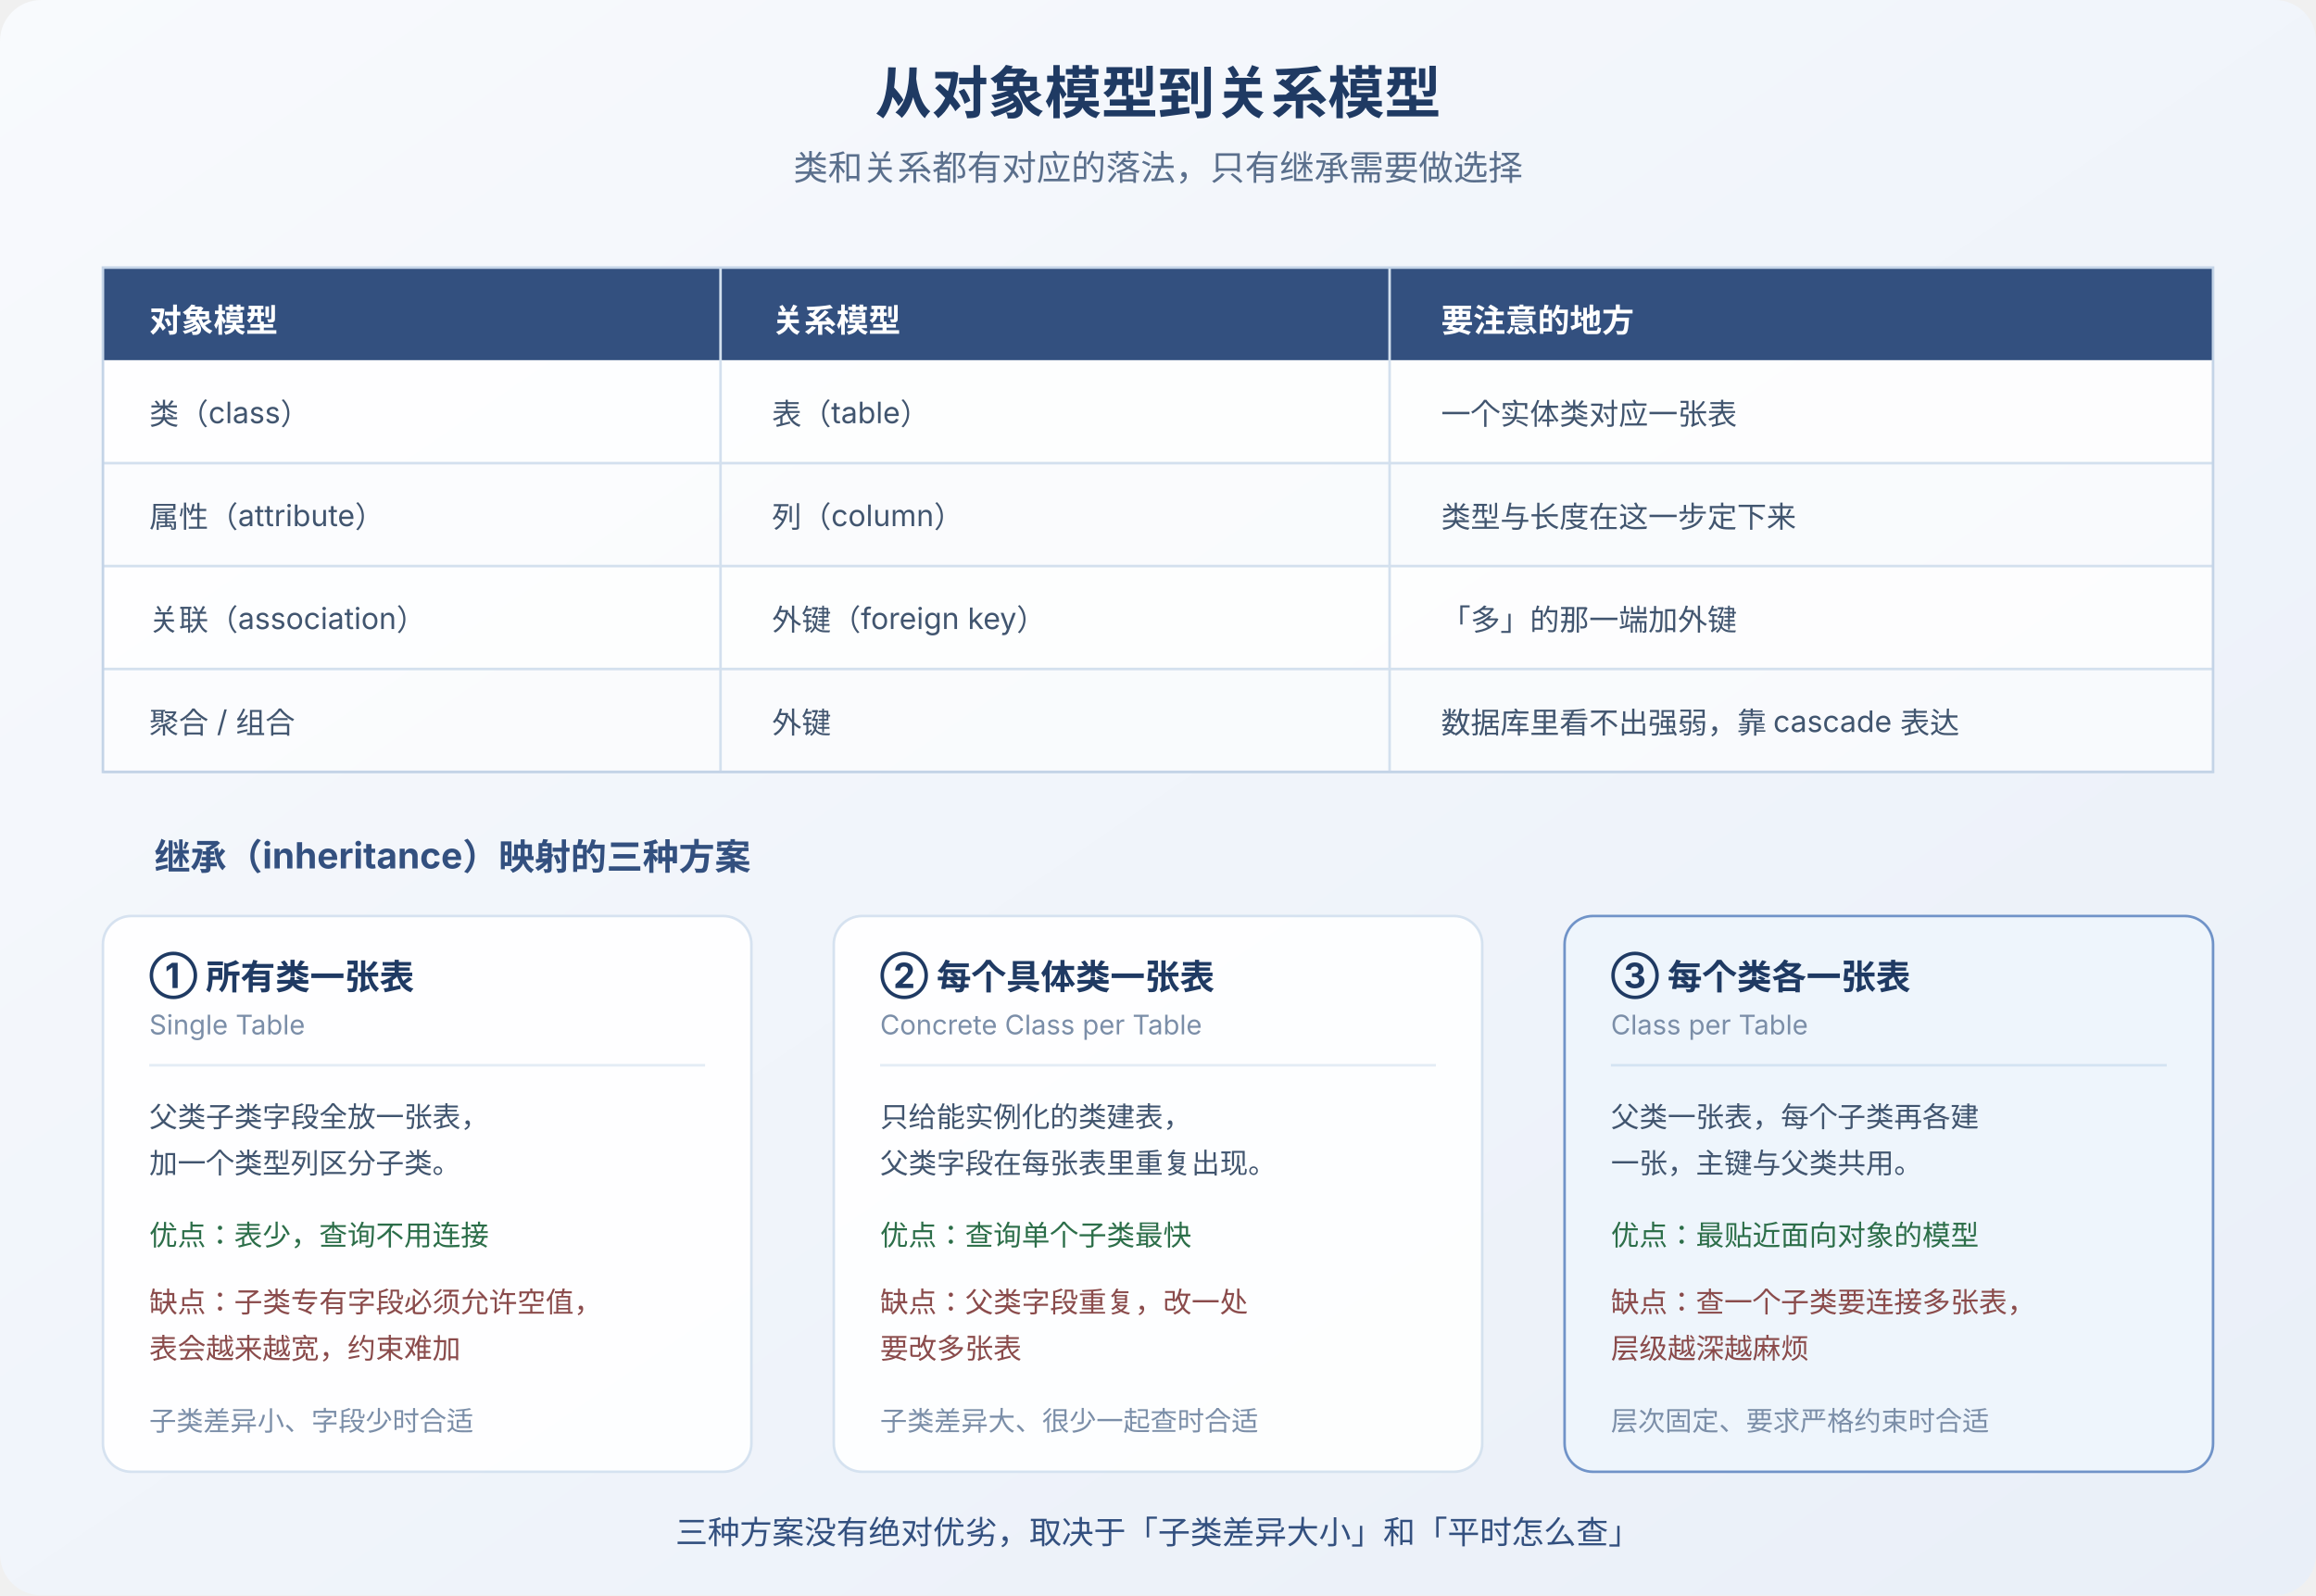
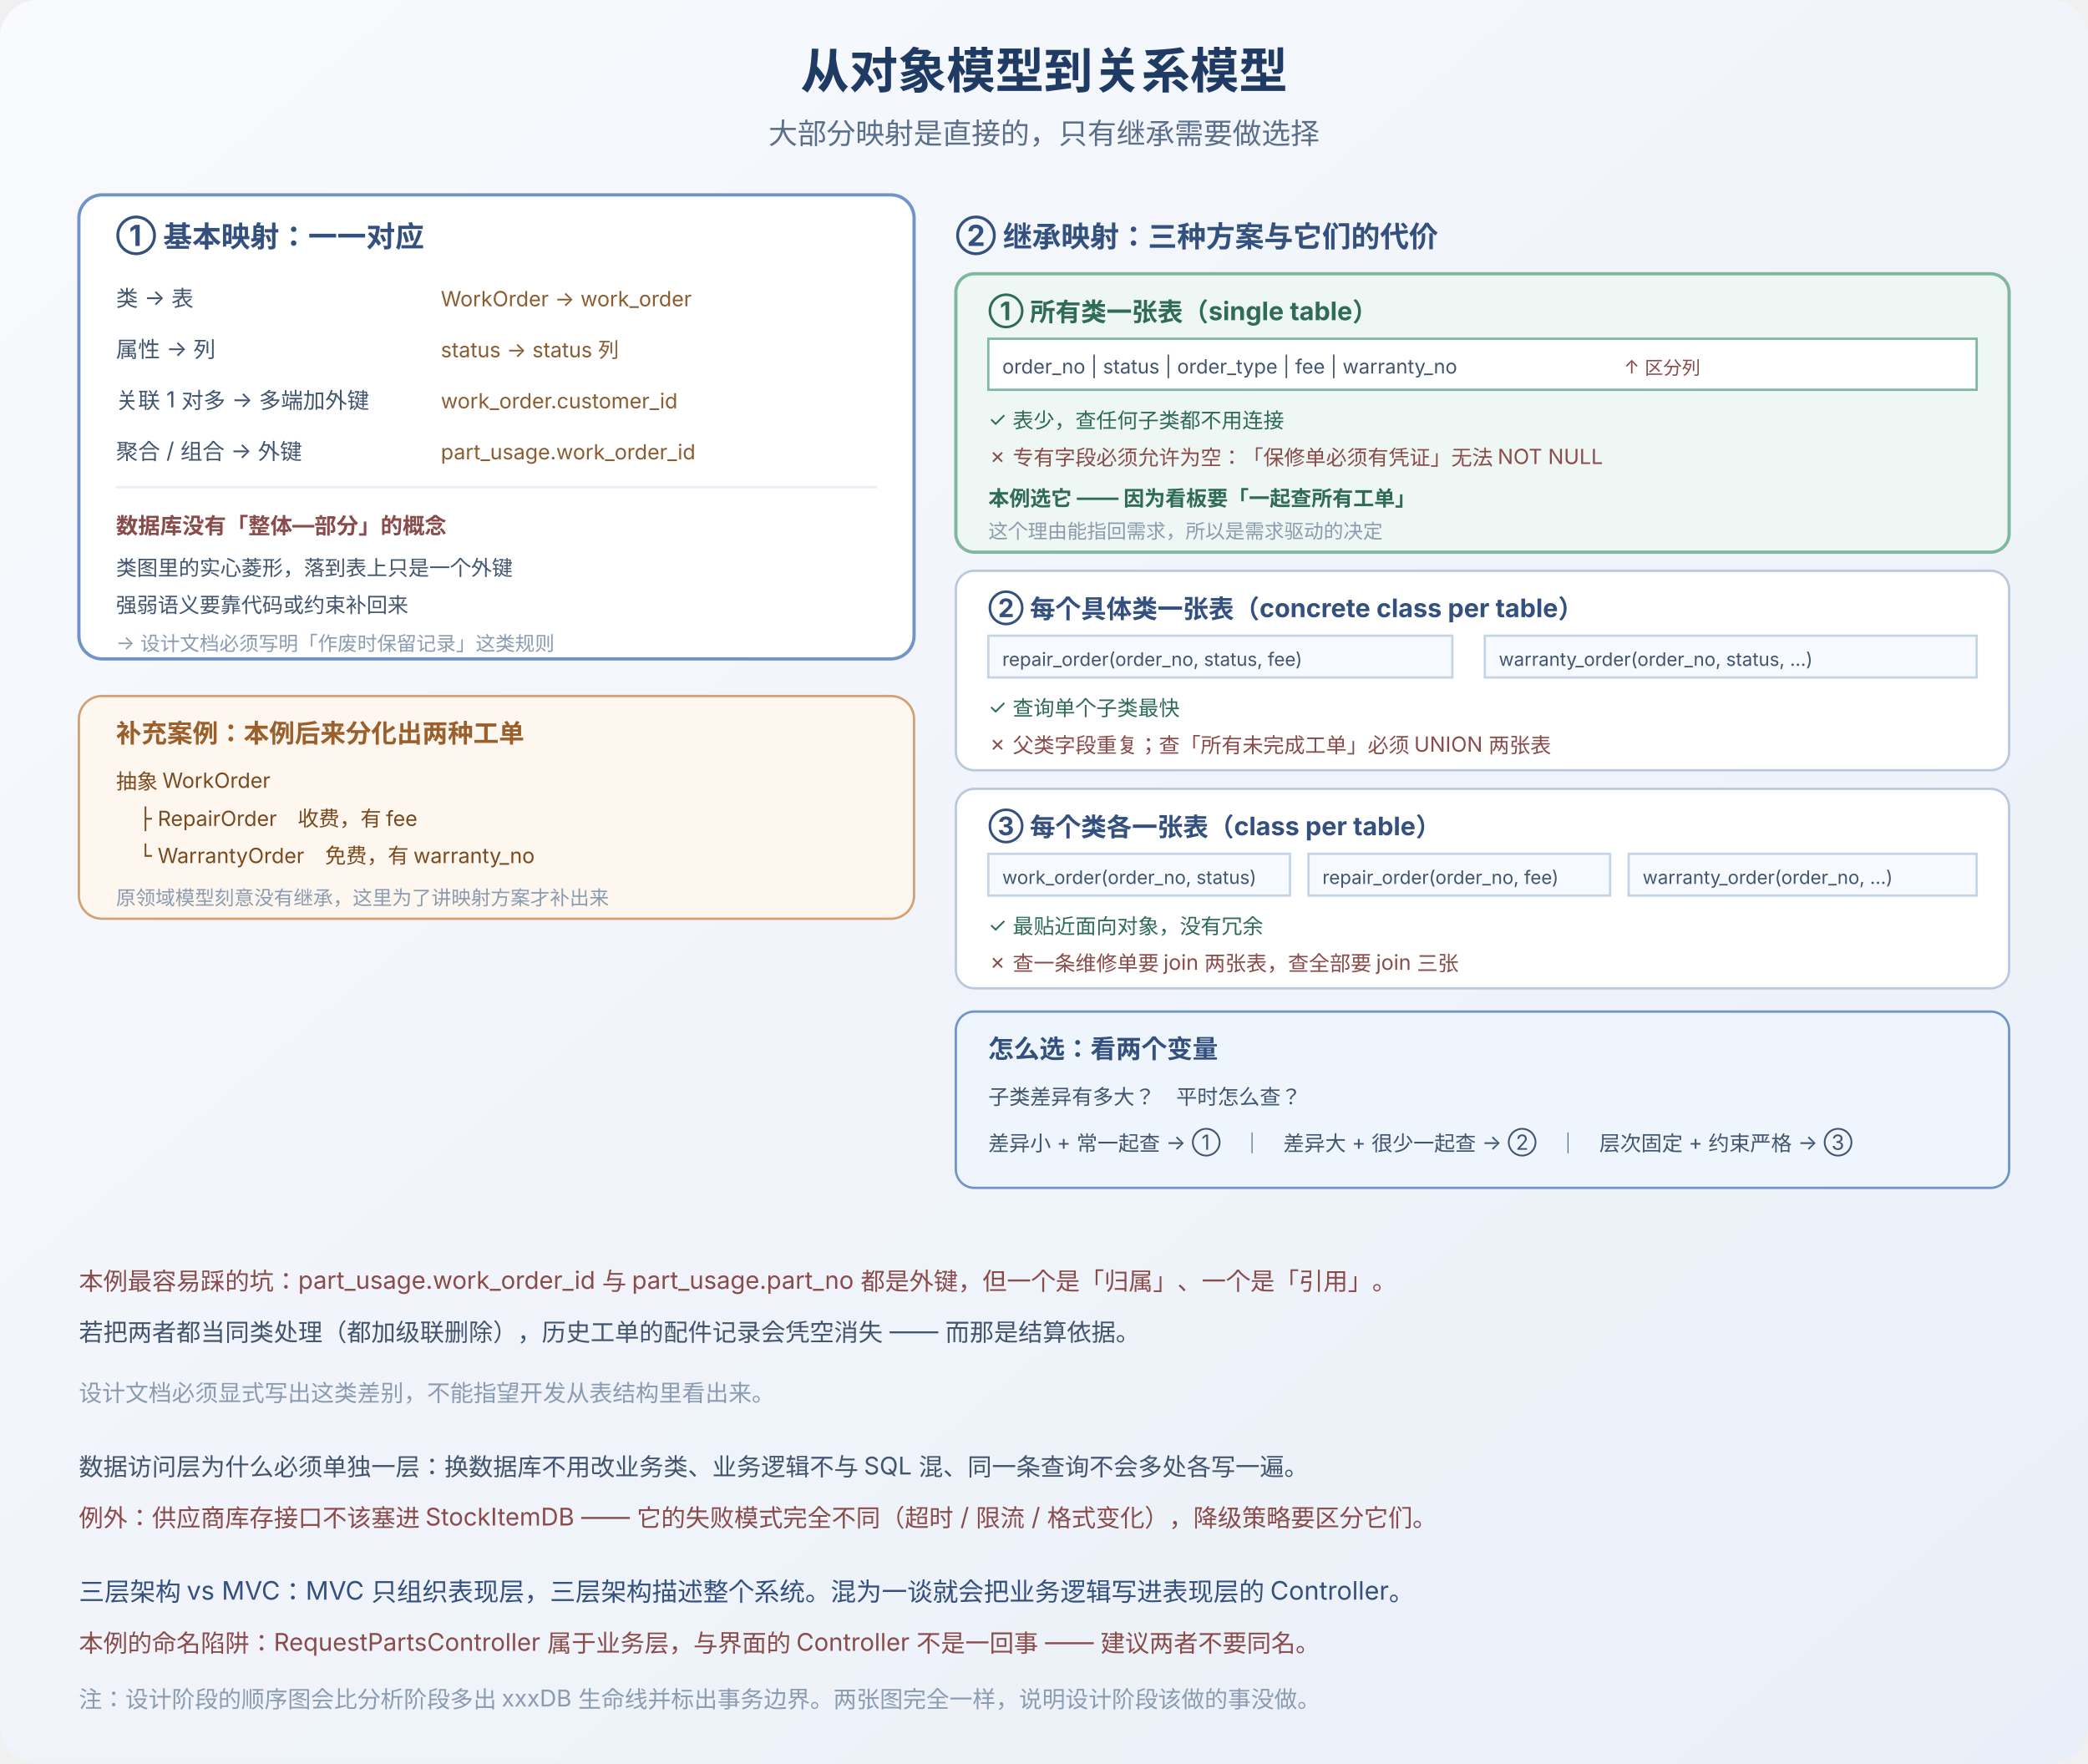
- <svg xmlns="http://www.w3.org/2000/svg" viewBox="0 0 900 620" width="900" height="620" role="img" aria-label="对象模型到关系模型的映射规则与三种继承映射方案：类和属性分别映射为表与列，关联和聚合靠外键表达；继承可以映射成单表加类型列、每个具体类一张表、或每个类各一张表三种方案" font-family="system-ui, -apple-system, 'Segoe UI', 'Noto Sans SC', 'Microsoft YaHei', sans-serif">
+ <svg xmlns="http://www.w3.org/2000/svg" viewBox="0 0 900 760" width="900" height="760" role="img" aria-label="对象模型到关系模型的映射规则与三种继承映射方案：左块给出类映射成表、属性映射成列、关联与聚合靠外键表达；右块用维修单与保修单这个补充案例并列对比三种继承映射，单表加区分列、每个具体类一张表、每个类各一张表，每种都标出优缺点与派单宝案例中的判断" font-family="system-ui, -apple-system, 'Segoe UI', 'Noto Sans SC', 'Microsoft YaHei', sans-serif">
  <defs>
    <linearGradient id="dmbg2" x1="0" y1="0" x2="1" y2="1">
      <stop offset="0" stop-color="#f8fafd" />
      <stop offset="1" stop-color="#e9eff8" />
    </linearGradient>
  </defs>
-   <rect width="900" height="620" rx="16" fill="url(#dmbg2)" />
-   <text x="450" y="44" text-anchor="middle" font-size="22" font-weight="700" fill="#1f3a63">从对象模型到关系模型</text>
-   <text x="450" y="70" text-anchor="middle" font-size="13.5" fill="#5a6f8c">类和关系都有对应的落法，只有继承需要做选择</text>
-   <rect x="40" y="104" width="820" height="36" fill="#33507f" />
-   <text x="58" y="129" font-size="12.5" font-weight="700" fill="#ffffff">对象模型</text>
-   <text x="300" y="129" font-size="12.5" font-weight="700" fill="#ffffff">关系模型</text>
-   <text x="560" y="129" font-size="12.5" font-weight="700" fill="#ffffff">要注意的地方</text>
-   <rect x="40" y="140" width="820" height="40" fill="#ffffff" opacity="0.85" />
-   <text x="58" y="165" font-size="11.5" fill="#41556f">类（class）</text>
-   <text x="300" y="165" font-size="11.5" fill="#41556f">表（table）</text>
-   <text x="560" y="165" font-size="11.5" fill="#41556f">一个实体类对应一张表</text>
-   <rect x="40" y="180" width="820" height="40" fill="#ffffff" opacity="0.6" />
-   <text x="58" y="205" font-size="11.5" fill="#41556f">属性（attribute）</text>
-   <text x="300" y="205" font-size="11.5" fill="#41556f">列（column）</text>
-   <text x="560" y="205" font-size="11.5" fill="#41556f">类型与长度在这一步定下来</text>
-   <rect x="40" y="220" width="820" height="40" fill="#ffffff" opacity="0.85" />
-   <text x="58" y="245" font-size="11.5" fill="#41556f">关联（association）</text>
-   <text x="300" y="245" font-size="11.5" fill="#41556f">外键（foreign key）</text>
-   <text x="560" y="245" font-size="11.5" fill="#41556f">「多」的那一端加外键</text>
-   <rect x="40" y="260" width="820" height="40" fill="#ffffff" opacity="0.6" />
-   <text x="58" y="285" font-size="11.5" fill="#41556f">聚合 / 组合</text>
-   <text x="300" y="285" font-size="11.5" fill="#41556f">外键</text>
-   <text x="560" y="285" font-size="11.5" fill="#41556f">数据库里看不出强弱，靠 cascade 表达</text>
-   <line x1="40" y1="180" x2="860" y2="180" stroke="#d3e0ee" />
-   <line x1="40" y1="220" x2="860" y2="220" stroke="#d3e0ee" />
-   <line x1="40" y1="260" x2="860" y2="260" stroke="#d3e0ee" />
-   <line x1="40" y1="300" x2="860" y2="300" stroke="#d3e0ee" />
-   <line x1="280" y1="104" x2="280" y2="300" stroke="#d3e0ee" />
-   <line x1="540" y1="104" x2="540" y2="300" stroke="#d3e0ee" />
-   <rect x="40" y="104" width="820" height="196" fill="none" stroke="#c4d4e7" />
-   <text x="60" y="338" font-size="14" font-weight="700" fill="#33507f">继承（inheritance）映射的三种方案</text>
-   <rect x="40" y="356" width="252" height="216" rx="11" fill="#ffffff" opacity="0.9" stroke="#d3e0ee" />
-   <text x="58" y="384" font-size="13.5" font-weight="700" fill="#1f3a63">① 所有类一张表</text>
-   <text x="58" y="402" font-size="10.5" fill="#7b8ea8">Single Table</text>
-   <line x1="58" y1="414" x2="274" y2="414" stroke="#e3ecf5" />
-   <text x="58" y="438" font-size="11" fill="#41556f">父类子类字段全放一张表，</text>
-   <text x="58" y="456" font-size="11" fill="#41556f">加一个类型列区分子类。</text>
-   <text x="58" y="484" font-size="11" fill="#2c6e49">优点：表少，查询不用连接</text>
-   <text x="58" y="510" font-size="11" fill="#8a4b4b">缺点：子类专有字段必须允许空值，</text>
-   <text x="58" y="528" font-size="11" fill="#8a4b4b">表会越来越宽，约束难加</text>
-   <text x="58" y="556" font-size="10.5" fill="#7b8ea8">子类差异小、字段少时合适</text>
-   <rect x="324" y="356" width="252" height="216" rx="11" fill="#ffffff" opacity="0.9" stroke="#d3e0ee" />
-   <text x="342" y="384" font-size="13.5" font-weight="700" fill="#1f3a63">② 每个具体类一张表</text>
-   <text x="342" y="402" font-size="10.5" fill="#7b8ea8">Concrete Class per Table</text>
-   <line x1="342" y1="414" x2="558" y2="414" stroke="#e3ecf5" />
-   <text x="342" y="438" font-size="11" fill="#41556f">只给能实例化的类建表，</text>
-   <text x="342" y="456" font-size="11" fill="#41556f">父类字段在每张表里重复出现。</text>
-   <text x="342" y="484" font-size="11" fill="#2c6e49">优点：查询单个子类最快</text>
-   <text x="342" y="510" font-size="11" fill="#8a4b4b">缺点：父类字段重复，改一处</text>
-   <text x="342" y="528" font-size="11" fill="#8a4b4b">要改多张表</text>
-   <text x="342" y="556" font-size="10.5" fill="#7b8ea8">子类差异大、很少一起查时合适</text>
-   <rect x="608" y="356" width="252" height="216" rx="11" fill="#eef5fc" stroke="#7093c8" />
-   <text x="626" y="384" font-size="13.5" font-weight="700" fill="#1f3a63">③ 每个类各一张表</text>
-   <text x="626" y="402" font-size="10.5" fill="#7b8ea8">Class per Table</text>
-   <line x1="626" y1="414" x2="842" y2="414" stroke="#d3e3f2" />
-   <text x="626" y="438" font-size="11" fill="#41556f">父类一张表，每个子类再各建</text>
-   <text x="626" y="456" font-size="11" fill="#41556f">一张，主键与父类共用。</text>
-   <text x="626" y="484" font-size="11" fill="#2c6e49">优点：最贴近面向对象的模型</text>
-   <text x="626" y="510" font-size="11" fill="#8a4b4b">缺点：查一个子类要连接多张表，</text>
-   <text x="626" y="528" font-size="11" fill="#8a4b4b">层级越深越麻烦</text>
-   <text x="626" y="556" font-size="10.5" fill="#7b8ea8">层次固定、要求严格约束时合适</text>
-   <text x="450" y="600" text-anchor="middle" font-size="12.5" fill="#33507f">三种方案没有绝对优劣，取决于「子类差异大小」和「平时怎么查」</text>
+   <rect width="900" height="760" rx="16" fill="url(#dmbg2)" />
+   <text x="450" y="38" text-anchor="middle" font-size="21" font-weight="700" fill="#1f3a63">从对象模型到关系模型</text>
+   <text x="450" y="62" text-anchor="middle" font-size="12.5" fill="#5a6f8c">大部分映射是直接的，只有继承需要做选择</text>
+   <rect x="34" y="84" width="360" height="200" rx="10" fill="#ffffff" stroke="#7093c8" stroke-width="1.4" />
+   <text x="50" y="106" font-size="12.5" font-weight="700" fill="#33507f">① 基本映射：一一对应</text>
+   <text x="50" y="132" font-size="9.5" fill="#41556f">类 → 表</text>
+   <text x="190" y="132" font-size="9" fill="#8a5c30">WorkOrder → work_order</text>
+   <text x="50" y="154" font-size="9.5" fill="#41556f">属性 → 列</text>
+   <text x="190" y="154" font-size="9" fill="#8a5c30">status → status 列</text>
+   <text x="50" y="176" font-size="9.5" fill="#41556f">关联 1 对多 → 多端加外键</text>
+   <text x="190" y="176" font-size="9" fill="#8a5c30">work_order.customer_id</text>
+   <text x="50" y="198" font-size="9.5" fill="#41556f">聚合 / 组合 → 外键</text>
+   <text x="190" y="198" font-size="9" fill="#8a5c30">part_usage.work_order_id</text>
+   <line x1="50" y1="210" x2="378" y2="210" stroke="#e8eef6" stroke-width="1" />
+   <text x="50" y="230" font-size="9.5" font-weight="700" fill="#8a4b4b">数据库没有「整体—部分」的概念</text>
+   <text x="50" y="248" font-size="9" fill="#41556f">类图里的实心菱形，落到表上只是一个外键</text>
+   <text x="50" y="264" font-size="9" fill="#41556f">强弱语义要靠代码或约束补回来</text>
+   <text x="50" y="280" font-size="8.5" fill="#8b9bb0">→ 设计文档必须写明「作废时保留记录」这类规则</text>
+   <rect x="34" y="300" width="360" height="96" rx="10" fill="#fdf7ef" stroke="#d2a074" />
+   <text x="50" y="320" font-size="11" font-weight="700" fill="#9a5f2a">补充案例：本例后来分化出两种工单</text>
+   <text x="50" y="340" font-size="9" fill="#7a4a1e">抽象 WorkOrder</text>
+   <text x="60" y="356" font-size="9" fill="#7a4a1e">├ RepairOrder　收费，有 fee</text>
+   <text x="60" y="372" font-size="9" fill="#7a4a1e">└ WarrantyOrder　免费，有 warranty_no</text>
+   <text x="50" y="390" font-size="8.5" fill="#8b9bb0">原领域模型刻意没有继承，这里为了讲映射方案才补出来</text>
+   <text x="412" y="106" font-size="12.5" font-weight="700" fill="#33507f">② 继承映射：三种方案与它们的代价</text>
+   <rect x="412" y="118" width="454" height="120" rx="8" fill="#eef7f3" stroke="#7fb89f" stroke-width="1.4" />
+   <text x="426" y="138" font-size="11" font-weight="700" fill="#2f6b58">① 所有类一张表（single table）</text>
+   <rect x="426" y="146" width="426" height="22" fill="#ffffff" stroke="#7fb89f" />
+   <text x="432" y="161" font-size="8.5" fill="#41556f">order_no | status | order_type | fee | warranty_no</text>
+   <text x="700" y="161" font-size="8" fill="#8a4b4b">↑ 区分列</text>
+   <text x="426" y="184" font-size="9" fill="#2f6b58">✓ 表少，查任何子类都不用连接</text>
+   <text x="426" y="200" font-size="9" fill="#8a4b4b">✗ 专有字段必须允许为空：「保修单必须有凭证」无法 NOT NULL</text>
+   <text x="426" y="218" font-size="9" font-weight="700" fill="#2f6b58">本例选它 —— 因为看板要「一起查所有工单」</text>
+   <text x="426" y="232" font-size="8.5" fill="#8b9bb0">这个理由能指回需求，所以是需求驱动的决定</text>
+   <rect x="412" y="246" width="454" height="86" rx="8" fill="#ffffff" stroke="#b9c8dd" />
+   <text x="426" y="266" font-size="11" font-weight="700" fill="#33507f">② 每个具体类一张表（concrete class per table）</text>
+   <rect x="426" y="274" width="200" height="18" fill="#f6f9fd" stroke="#c4d4e7" />
+   <text x="432" y="287" font-size="8" fill="#41556f">repair_order(order_no, status, fee)</text>
+   <rect x="640" y="274" width="212" height="18" fill="#f6f9fd" stroke="#c4d4e7" />
+   <text x="646" y="287" font-size="8" fill="#41556f">warranty_order(order_no, status, …)</text>
+   <text x="426" y="308" font-size="9" fill="#2f6b58">✓ 查询单个子类最快</text>
+   <text x="426" y="324" font-size="9" fill="#8a4b4b">✗ 父类字段重复；查「所有未完成工单」必须 UNION 两张表</text>
+   <rect x="412" y="340" width="454" height="86" rx="8" fill="#ffffff" stroke="#b9c8dd" />
+   <text x="426" y="360" font-size="11" font-weight="700" fill="#33507f">③ 每个类各一张表（class per table）</text>
+   <rect x="426" y="368" width="130" height="18" fill="#f6f9fd" stroke="#c4d4e7" />
+   <text x="432" y="381" font-size="8" fill="#41556f">work_order(order_no, status)</text>
+   <rect x="564" y="368" width="130" height="18" fill="#f6f9fd" stroke="#c4d4e7" />
+   <text x="570" y="381" font-size="8" fill="#41556f">repair_order(order_no, fee)</text>
+   <rect x="702" y="368" width="150" height="18" fill="#f6f9fd" stroke="#c4d4e7" />
+   <text x="708" y="381" font-size="8" fill="#41556f">warranty_order(order_no, …)</text>
+   <text x="426" y="402" font-size="9" fill="#2f6b58">✓ 最贴近面向对象，没有冗余</text>
+   <text x="426" y="418" font-size="9" fill="#8a4b4b">✗ 查一条维修单要 join 两张表，查全部要 join 三张</text>
+   <rect x="412" y="436" width="454" height="76" rx="8" fill="#eef5fc" stroke="#7093c8" />
+   <text x="426" y="456" font-size="11" font-weight="700" fill="#33507f">怎么选：看两个变量</text>
+   <text x="426" y="476" font-size="9" fill="#41556f">子类差异有多大？　平时怎么查？</text>
+   <text x="426" y="496" font-size="9" fill="#41556f">差异小 + 常一起查 → ①　｜　差异大 + 很少一起查 → ②　｜　层次固定 + 约束严格 → ③</text>
+   <text x="34" y="556" font-size="10.5" fill="#8a4b4b">本例最容易踩的坑：part_usage.work_order_id 与 part_usage.part_no 都是外键，但一个是「归属」、一个是「引用」。</text>
+   <text x="34" y="578" font-size="10.5" fill="#41556f">若把两者都当同类处理（都加级联删除），历史工单的配件记录会凭空消失 —— 而那是结算依据。</text>
+   <text x="34" y="604" font-size="10" fill="#8b9bb0">设计文档必须显式写出这类差别，不能指望开发从表结构里看出来。</text>
+   <text x="34" y="636" font-size="10.5" fill="#41556f">数据访问层为什么必须单独一层：换数据库不用改业务类、业务逻辑不与 SQL 混、同一条查询不会多处各写一遍。</text>
+   <text x="34" y="658" font-size="10.5" fill="#8a4b4b">例外：供应商库存接口不该塞进 StockItemDB —— 它的失败模式完全不同（超时 / 限流 / 格式变化），降级策略要区分它们。</text>
+   <text x="34" y="690" font-size="11" fill="#33507f">三层架构 vs MVC：MVC 只组织表现层，三层架构描述整个系统。混为一谈就会把业务逻辑写进表现层的 Controller。</text>
+   <text x="34" y="712" font-size="10.5" fill="#8a4b4b">本例的命名陷阱：RequestPartsController 属于业务层，与界面的 Controller 不是一回事 —— 建议两者不要同名。</text>
+   <text x="34" y="736" font-size="10" fill="#8b9bb0">注：设计阶段的顺序图会比分析阶段多出 xxxDB 生命线并标出事务边界。两张图完全一样，说明设计阶段该做的事没做。</text>
</svg>
